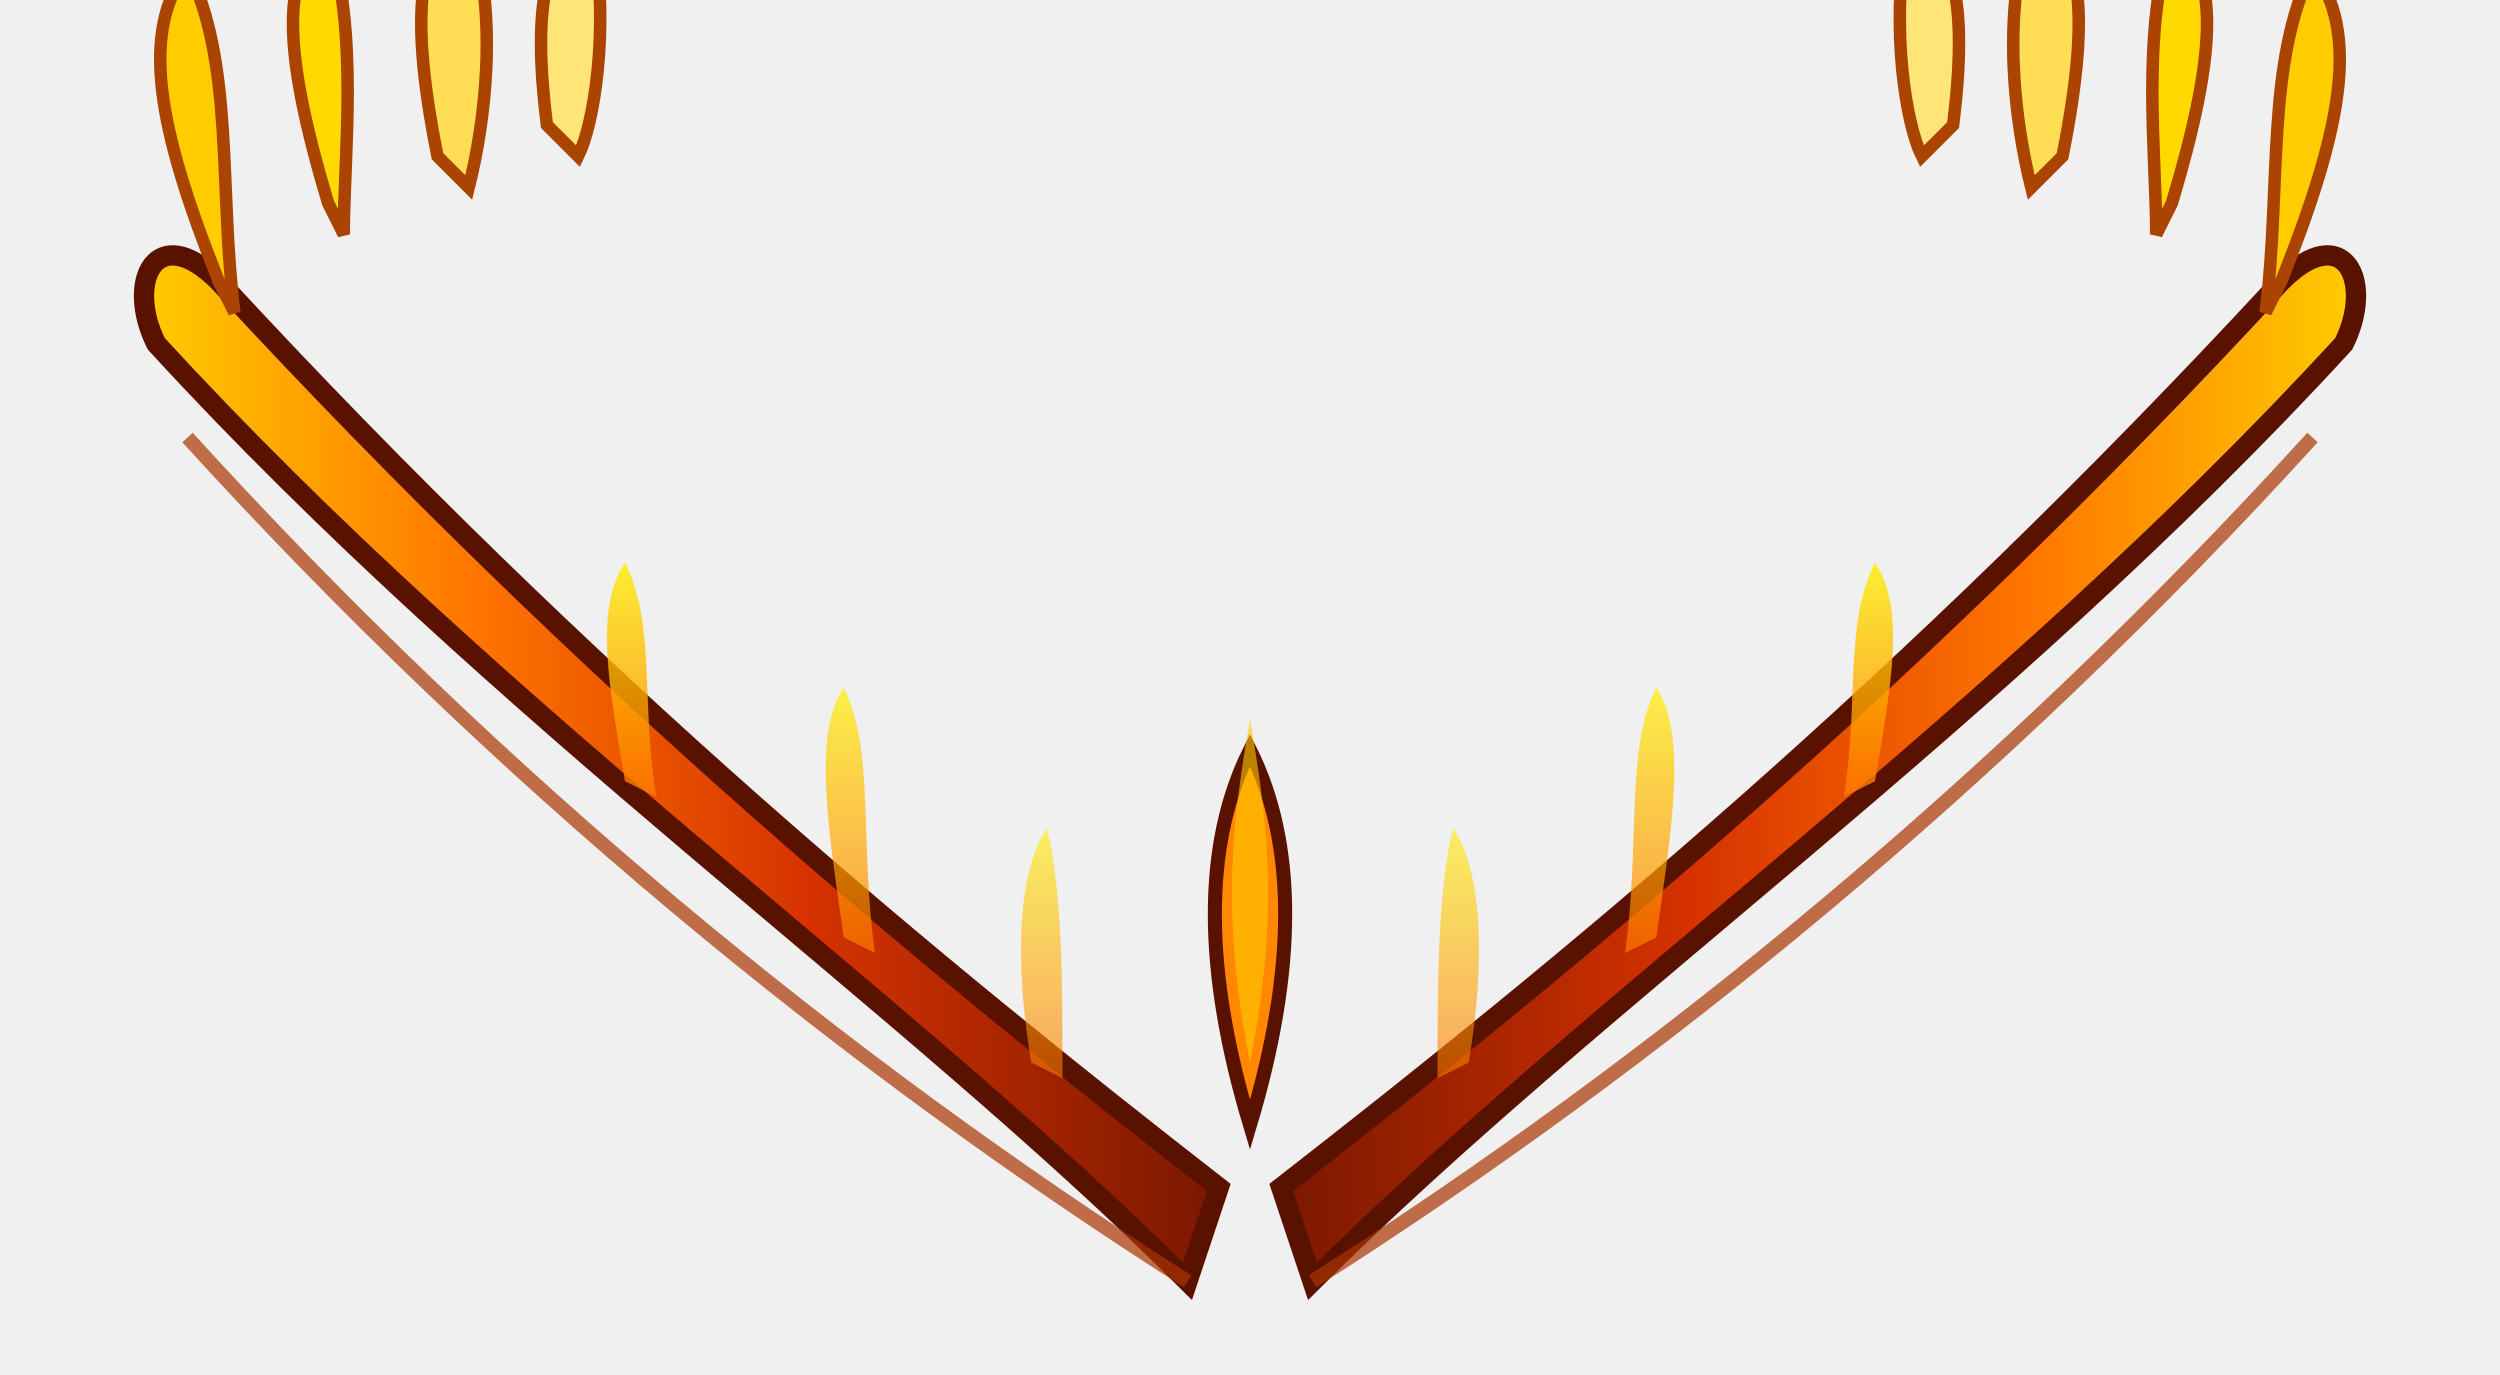
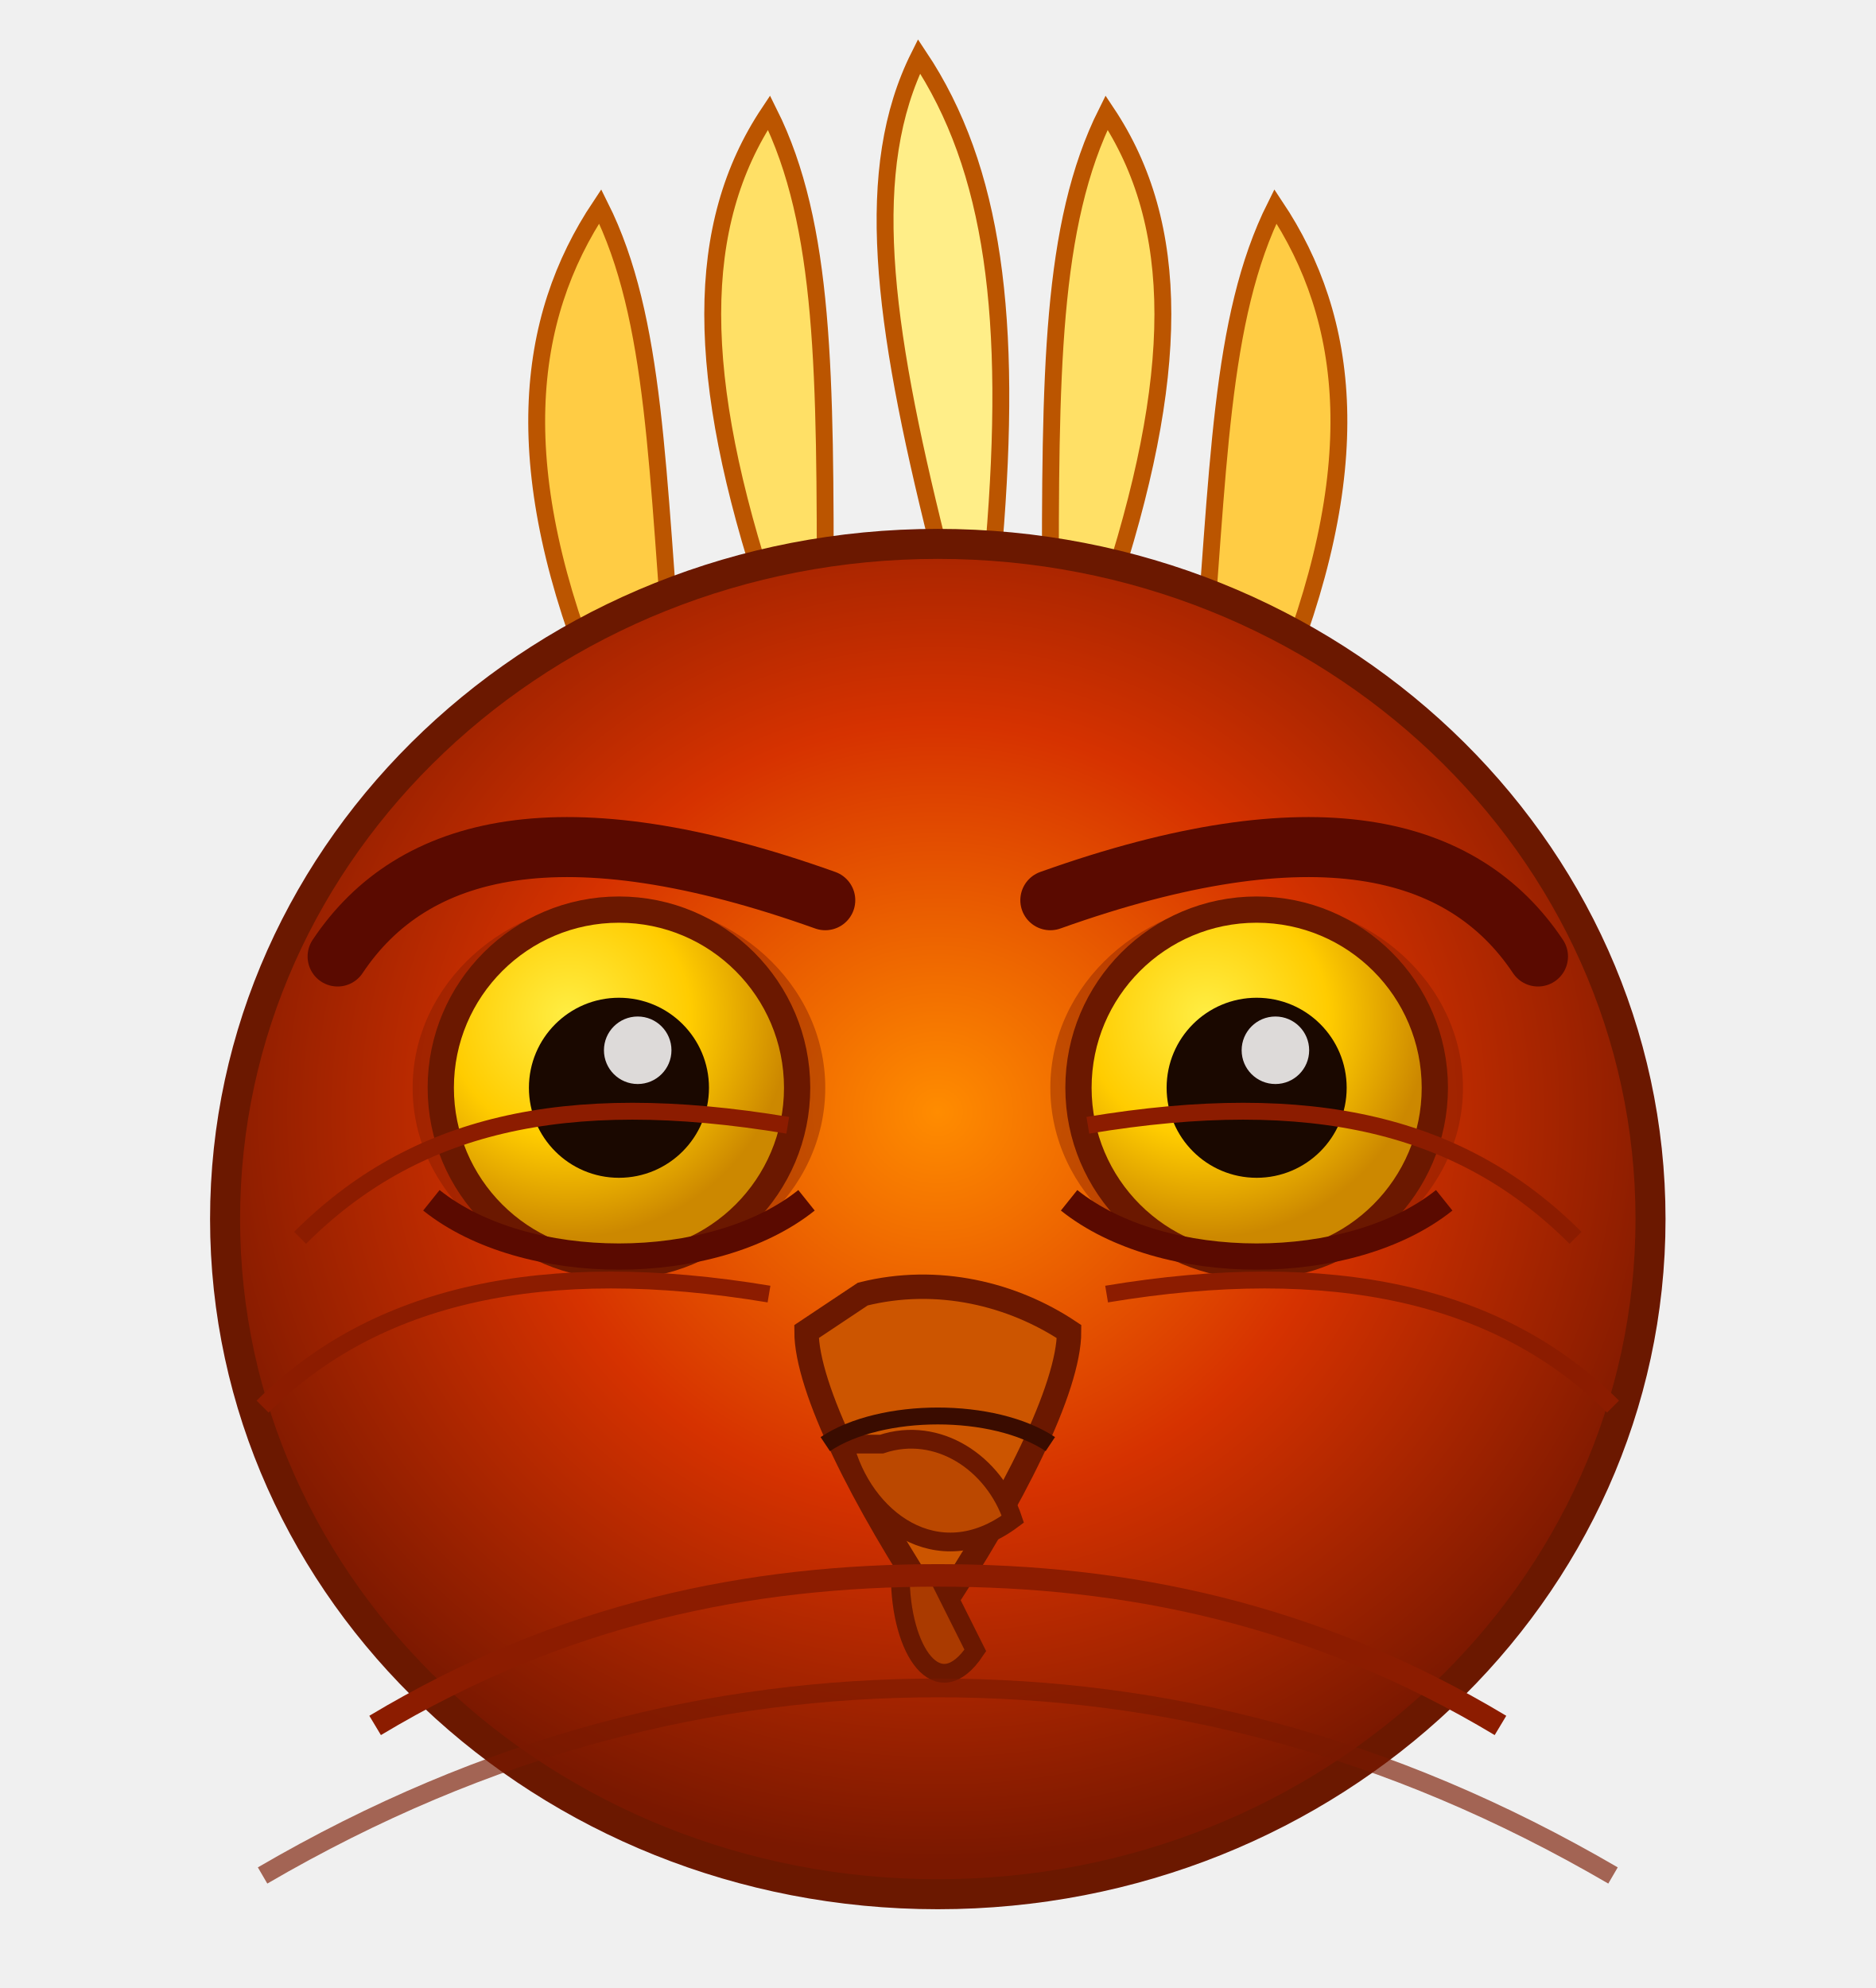
- <svg xmlns="http://www.w3.org/2000/svg" viewBox="0 0 160 88" role="img" aria-label="Phoenix wings">
+ <svg xmlns="http://www.w3.org/2000/svg" viewBox="0 0 100 106" role="img" aria-label="Phoenix">
  <defs>
-     <linearGradient id="lw" x1="1" y1="0" x2="0" y2="0">
-       <stop offset="0%" stop-color="#7a1800" />
-       <stop offset="38%" stop-color="#d63200" />
-       <stop offset="70%" stop-color="#ff7700" />
-       <stop offset="100%" stop-color="#ffcc00" />
-     </linearGradient>
-     <linearGradient id="rw" x1="0" y1="0" x2="1" y2="0">
-       <stop offset="0%" stop-color="#7a1800" />
-       <stop offset="38%" stop-color="#d63200" />
-       <stop offset="70%" stop-color="#ff7700" />
-       <stop offset="100%" stop-color="#ffcc00" />
-     </linearGradient>
-     <linearGradient id="flame" x1="0.5" y1="1" x2="0.5" y2="0">
-       <stop offset="0%" stop-color="#ff7700" />
-       <stop offset="100%" stop-color="#ffee00" />
-     </linearGradient>
+     <radialGradient id="hd" cx="50%" cy="42%" r="56%">
+       <stop offset="0%" stop-color="#ff8c00" />
+       <stop offset="52%" stop-color="#d63200" />
+       <stop offset="100%" stop-color="#7a1800" />
+     </radialGradient>
+     <radialGradient id="ey" cx="36%" cy="30%" r="62%">
+       <stop offset="0%" stop-color="#ffee44" />
+       <stop offset="55%" stop-color="#ffcc00" />
+       <stop offset="100%" stop-color="#cc8800" />
+     </radialGradient>
  </defs>
-   <path d="M 78 76            C 60 62 38 44 14 18            C 10 14 8 18 10 22            C 32 46 58 64 76 82            Z" fill="url(#lw)" stroke="#5a1200" stroke-width="1.3" />
-   <path d="M 76 82 C 54 68 32 50 12 28" stroke="#aa3300" stroke-width=".9" fill="none" opacity="0.7" />
-   <path d="M 14 18 C 10  8  9  2 12 -2 C 15  4 14 12 15 20 Z" fill="#ffcc00" stroke="#aa4400" stroke-width=".8" />
-   <path d="M 21 13 C 18  3 18 -2 21 -4 C 23  2 22 10 22 15 Z" fill="#ffd900" stroke="#aa4400" stroke-width=".8" />
-   <path d="M 28 10 C 26  0 27 -4 30 -5 C 32  1 31  8 30 12 Z" fill="#ffdd55" stroke="#aa4400" stroke-width=".8" />
-   <path d="M 35  8 C 34  0 35 -4 38 -4 C 39  2 38  8 37 10 Z" fill="#ffe577" stroke="#aa4400" stroke-width=".8" />
-   <path d="M 40 50 C 39 44 38 39 40 36 C 42 40 41 45 42 51 Z" fill="url(#flame)" opacity="0.8" />
-   <path d="M 54 60 C 53 53 52 47 54 44 C 56 48 55 54 56 61 Z" fill="url(#flame)" opacity="0.7" />
-   <path d="M 66 68 C 65 62 65 56 67 53 C 68 57 68 63 68 69 Z" fill="url(#flame)" opacity="0.6" />
-   <path d="M 82 76            C 100 62 122 44 146 18            C 150 14 152 18 150 22            C 128 46 102 64 84 82            Z" fill="url(#rw)" stroke="#5a1200" stroke-width="1.3" />
-   <path d="M 84 82 C 106 68 128 50 148 28" stroke="#aa3300" stroke-width=".9" fill="none" opacity="0.7" />
-   <path d="M 146 18 C 150  8 151  2 148 -2 C 145  4 146 12 145 20 Z" fill="#ffcc00" stroke="#aa4400" stroke-width=".8" />
-   <path d="M 139 13 C 142  3 142 -2 139 -4 C 137  2 138 10 138 15 Z" fill="#ffd900" stroke="#aa4400" stroke-width=".8" />
-   <path d="M 132 10 C 134  0 133 -4 130 -5 C 128  1 129  8 130 12 Z" fill="#ffdd55" stroke="#aa4400" stroke-width=".8" />
-   <path d="M 125  8 C 126  0 125 -4 122 -4 C 121  2 122  8 123 10 Z" fill="#ffe577" stroke="#aa4400" stroke-width=".8" />
-   <path d="M 120 50 C 121 44 122 39 120 36 C 118 40 119 45 118 51 Z" fill="url(#flame)" opacity="0.8" />
-   <path d="M 106 60 C 107 53 108 47 106 44 C 104 48 105 54 104 61 Z" fill="url(#flame)" opacity="0.7" />
-   <path d="M  94 68 C  95 62  95 56  93 53 C  92 57  92 63  92 69 Z" fill="url(#flame)" opacity="0.6" />
-   <path d="M 80 72 C 77 62 77 54 80 48 C 83 54 83 62 80 72 Z" fill="#ff8800" stroke="#5a1200" stroke-width=".9" />
-   <path d="M 80 68 C 78 58 79 52 80 46 C 81 52 82 58 80 68 Z" fill="#ffcc00" opacity="0.6" />
+   <path d="M 50 29 C 47 17 46  9 49  3 C 53  9 54 17 53 29 Z" fill="#ffee88" stroke="#bb5500" stroke-width=".9" />
+   <path d="M 41 32 C 37 20 37 12 41  6 C 44 12 44 20 44 32 Z" fill="#ffe066" stroke="#bb5500" stroke-width=".9" />
+   <path d="M 59 32 C 63 20 63 12 59  6 C 56 12 56 20 56 32 Z" fill="#ffe066" stroke="#bb5500" stroke-width=".9" />
+   <path d="M 32 37 C 27 25 28 17 32 11 C 35 17 35 25 36 37 Z" fill="#ffcc44" stroke="#bb5500" stroke-width=".9" />
+   <path d="M 68 37 C 73 25 72 17 68 11 C 65 17 65 25 64 37 Z" fill="#ffcc44" stroke="#bb5500" stroke-width=".9" />
+   <ellipse cx="50" cy="65" rx="38" ry="36" fill="url(#hd)" stroke="#6b1800" stroke-width="1.6" />
+   <path d="M 18 51 C 22 45 30 43 44 48" stroke="#5a0a00" stroke-width="3.2" stroke-linecap="round" fill="none" />
+   <path d="M 82 51 C 78 45 70 43 56 48" stroke="#5a0a00" stroke-width="3.2" stroke-linecap="round" fill="none" />
+   <ellipse cx="33" cy="58" rx="11" ry="10" fill="#7a1800" opacity="0.4" />
+   <ellipse cx="67" cy="58" rx="11" ry="10" fill="#7a1800" opacity="0.4" />
+   <circle cx="33" cy="58" r="9.5" fill="url(#ey)" stroke="#6b1800" stroke-width="1.4" />
+   <circle cx="33" cy="58" r="4.8" fill="#1a0800" />
+   <circle cx="34" cy="56" r="1.8" fill="white" opacity="0.85" />
+   <circle cx="67" cy="58" r="9.5" fill="url(#ey)" stroke="#6b1800" stroke-width="1.4" />
+   <circle cx="67" cy="58" r="4.8" fill="#1a0800" />
+   <circle cx="68" cy="56" r="1.8" fill="white" opacity="0.85" />
+   <path d="M 23 64 C 28 68 38 68 43 64" stroke="#5a0a00" stroke-width="1.4" fill="none" />
+   <path d="M 77 64 C 72 68 62 68 57 64" stroke="#5a0a00" stroke-width="1.4" fill="none" />
+   <path d="M 16 66 C 22 60 30 58 42 60" stroke="#8c1c00" stroke-width=".9" fill="none" />
+   <path d="M 14 75 C 20 69 29 67 41 69" stroke="#8c1c00" stroke-width=".9" fill="none" />
+   <path d="M 84 66 C 78 60 70 58 58 60" stroke="#8c1c00" stroke-width=".9" fill="none" />
+   <path d="M 86 75 C 80 69 71 67 59 69" stroke="#8c1c00" stroke-width=".9" fill="none" />
+   <path d="M 43 71 C 43 74 46 80 50 86 C 54 80 57 74 57 71 C 54 69 50 68 46 69 Z" fill="#cc5500" stroke="#6b1800" stroke-width="1.3" />
+   <path d="M 48 84 C 48 88 50 91 52 88 C 51 86 50 84 50 84 Z" fill="#aa3a00" stroke="#6b1800" stroke-width="1" />
+   <path d="M 45 77 C 46 81 50 84 54 81 C 53 78 50 76 47 77 Z" fill="#bb4800" stroke="#6b1800" stroke-width="1" />
+   <path d="M 44 77 C 47 75 53 75 56 77" stroke="#3a0c00" stroke-width=".9" fill="none" />
+   <path d="M 20 92 C 30 86 40 84 50 84 C 60 84 70 86 80 92" stroke="#8c1c00" stroke-width="1.2" fill="none" />
+   <path d="M 14 100 C 26 93 38 90 50 90 C 62 90 74 93 86 100" stroke="#7a1800" stroke-width="1" fill="none" opacity="0.65" />
</svg>
